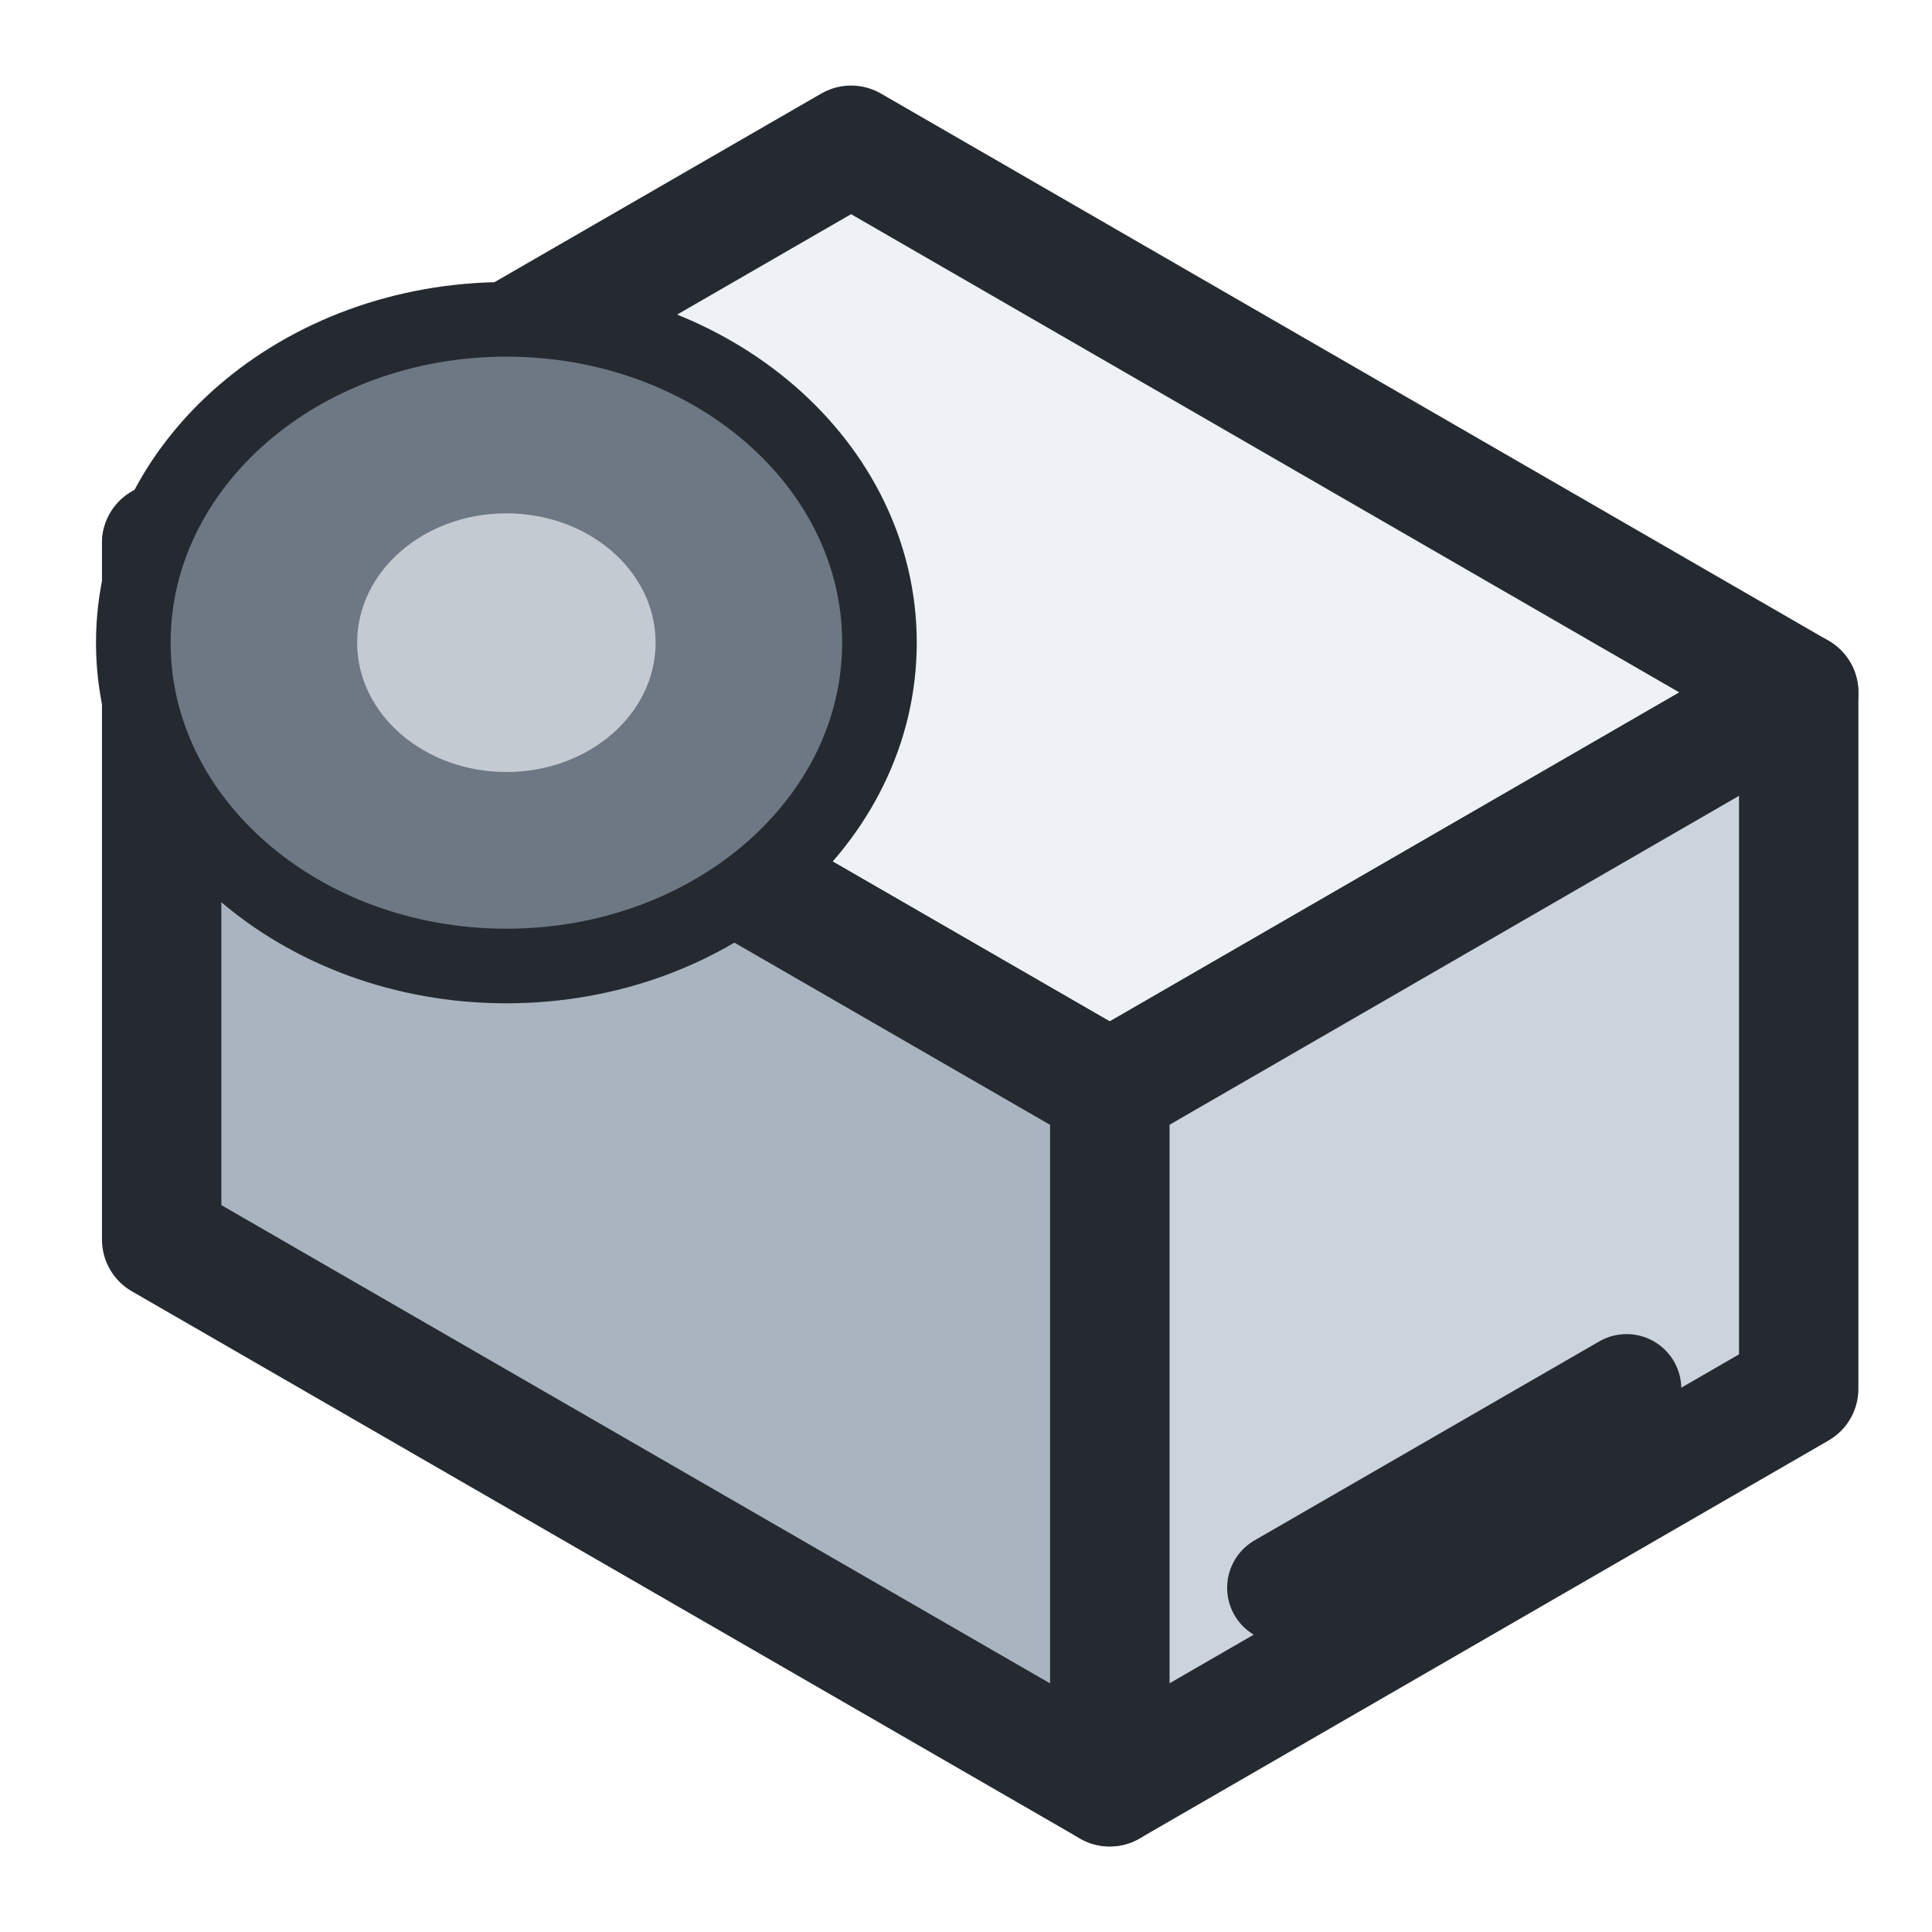
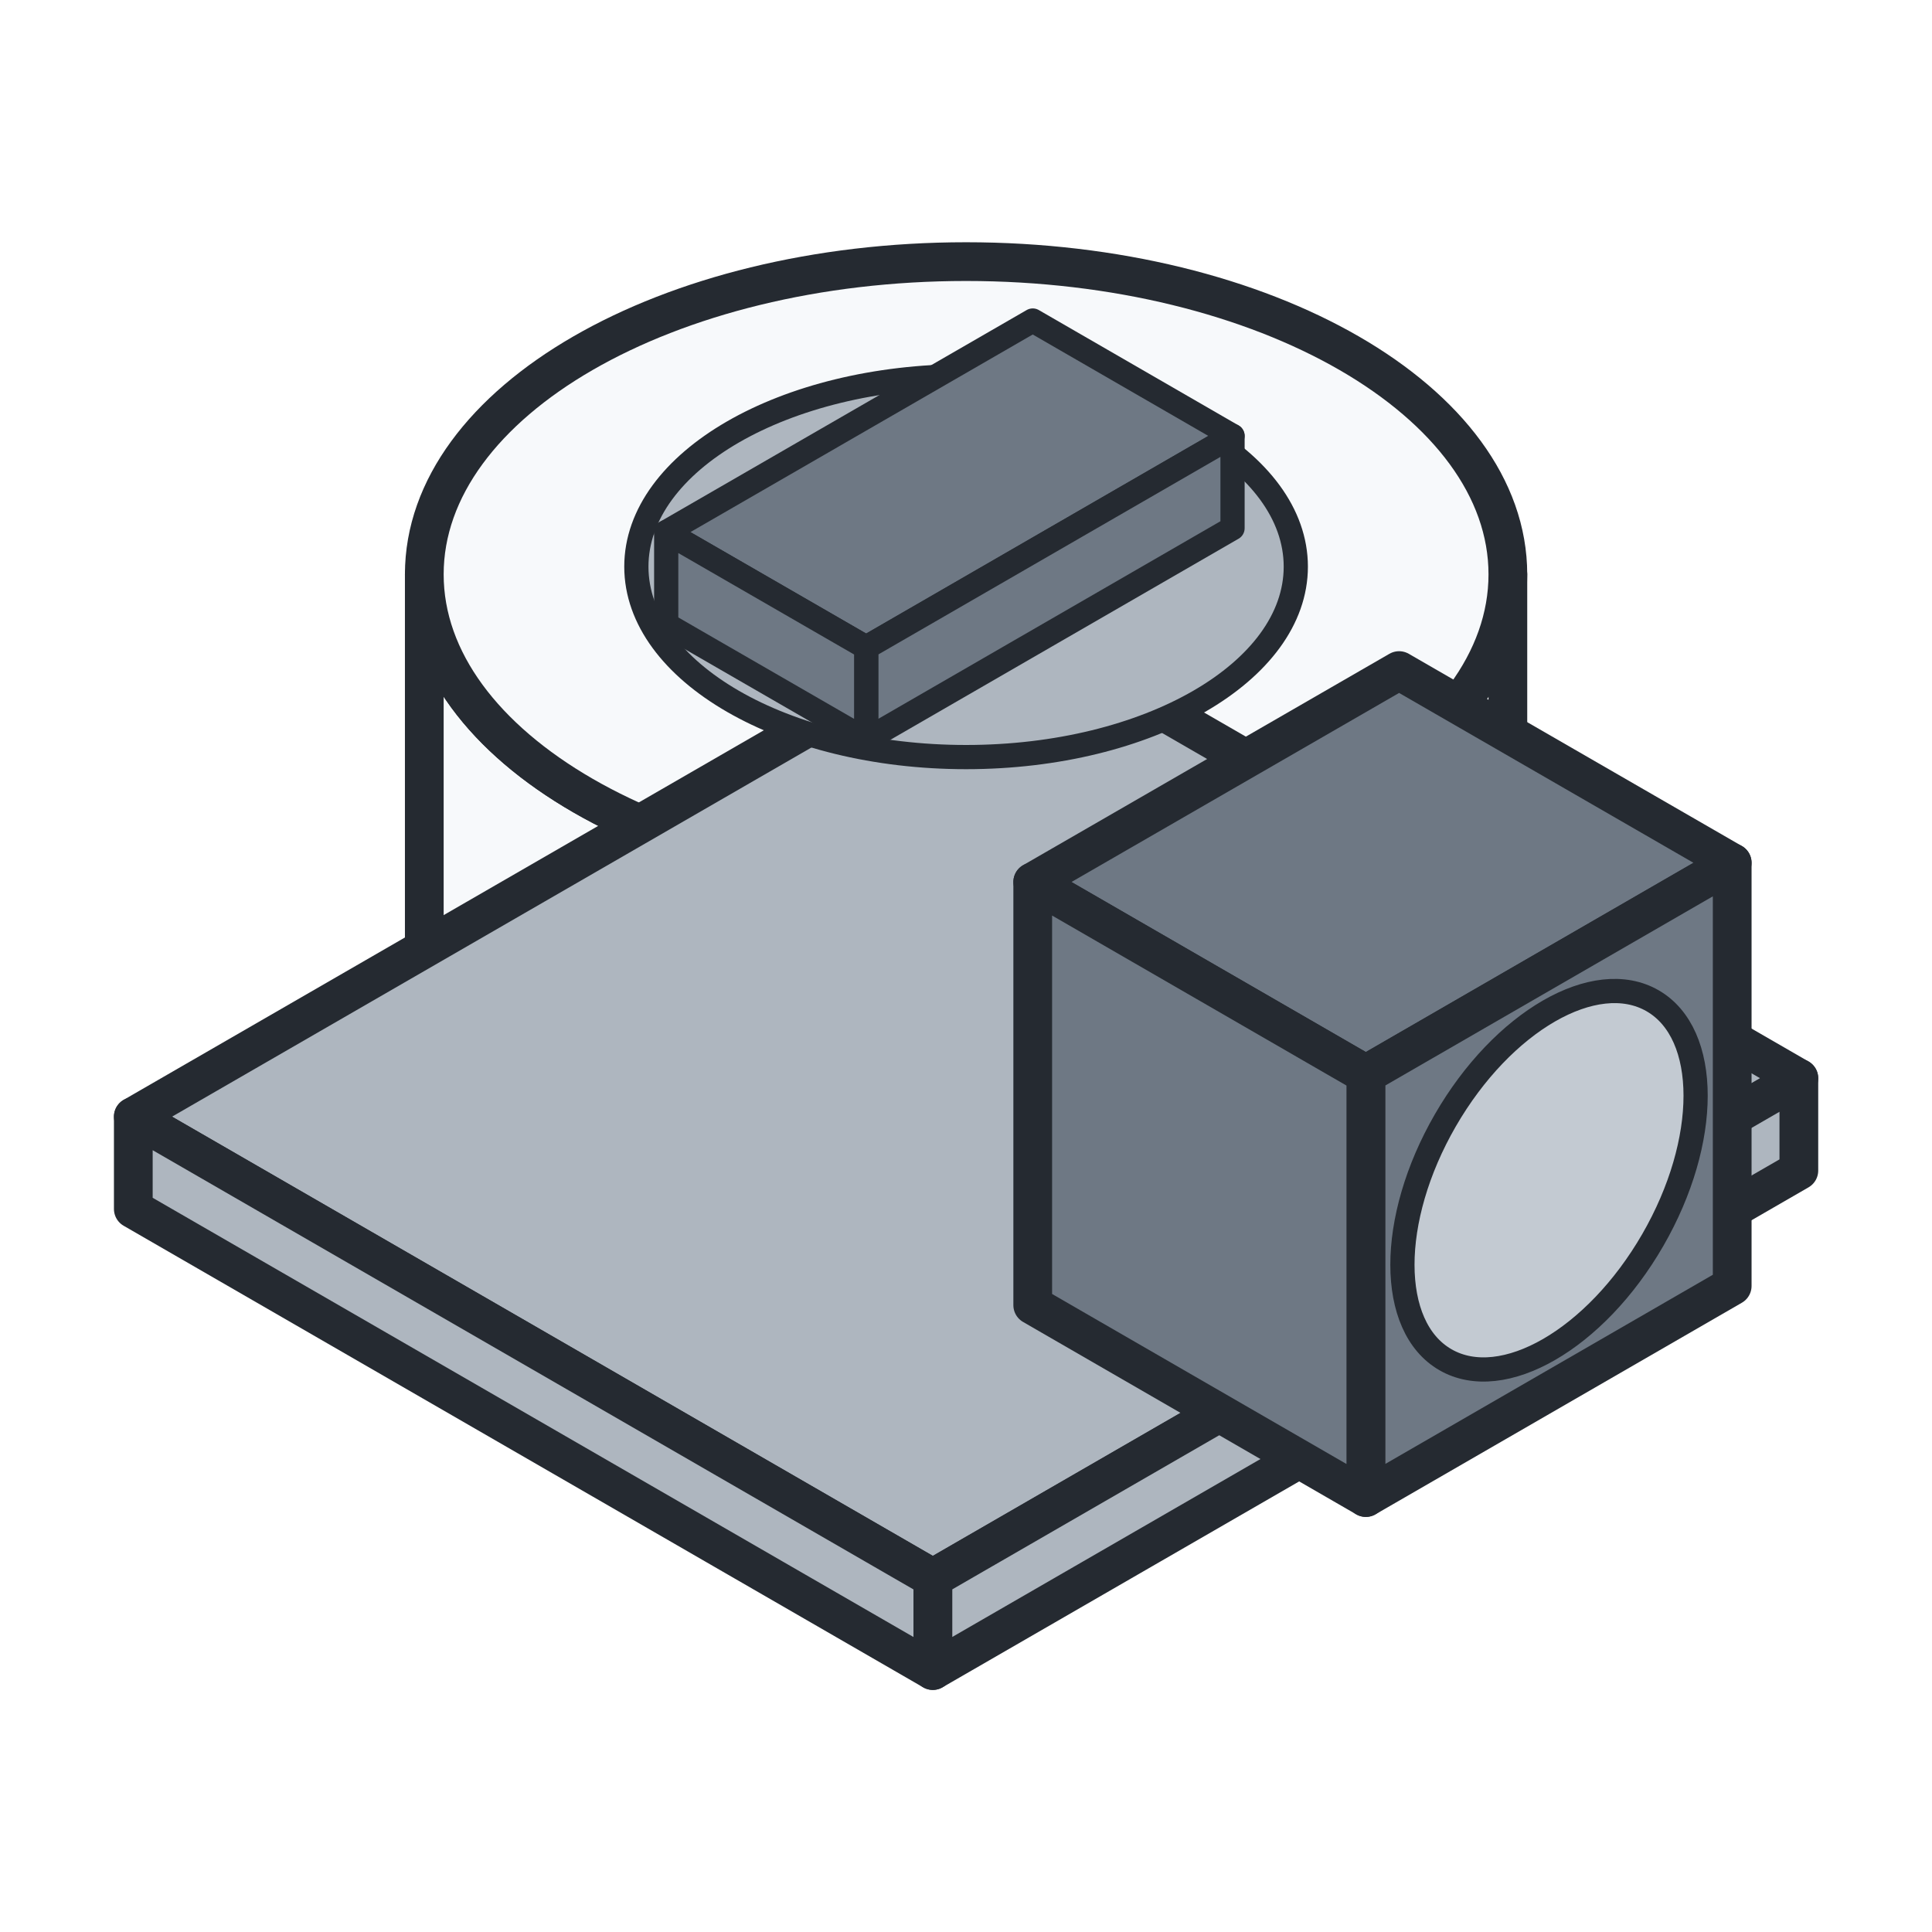
- <svg xmlns="http://www.w3.org/2000/svg" viewBox="-17.11 -16.92 38.84 38.84">
-   <ellipse cx="2.60" cy="9.50" rx="11.40" ry="5.70" fill="#0B1220" opacity="0.10" />
-   <polygon points="0.00,-14.00 19.05,-3.00 5.20,5.00 -13.86,-6.00" fill="#EEF1F5" stroke="#252A31" stroke-width="2.4" stroke-linejoin="round" />
-   <polygon points="19.05,11.00 5.20,19.00 5.20,5.00 19.05,-3.00" fill="#CBD3DC" stroke="#252A31" stroke-width="2.4" stroke-linejoin="round" />
-   <polygon points="-13.86,8.00 5.20,19.00 5.20,5.00 -13.86,-6.00" fill="#A9B4C0" stroke="#252A31" stroke-width="2.4" stroke-linejoin="round" />
-   <ellipse cx="-6.93" cy="-4.00" rx="7.5" ry="6.5" fill="#6E7884" stroke="#252A31" stroke-width="1.5" />
-   <ellipse cx="-6.93" cy="-4.00" rx="3" ry="2.6" fill="#C3CAD2" />
-   <line x1="15.59" y1="11.00" x2="8.66" y2="15.00" stroke="#252A31" stroke-width="2.2" stroke-linecap="round" />
+ <svg xmlns="http://www.w3.org/2000/svg" viewBox="0.14 0.14 119.71 119.71">
+   <ellipse cx="60.00" cy="73.86" rx="44.69" ry="14.75" fill="#0B1220" opacity="0.1" />
+   <path d="M 26.43 35.73 L 26.43 69.09 A 33.56 19.38 0 0 0 93.57 69.09 L 93.57 35.73 A 33.56 19.38 0 0 1 26.43 35.73 Z" fill="#F7F9FB" stroke="#252A31" stroke-width="2.4" stroke-linejoin="round" />
+   <ellipse cx="60.00" cy="35.73" rx="33.57" ry="19.38" fill="#F7F9FB" stroke="#252A31" stroke-width="2.4" />
+   <polygon points="62.06,38.35 111.60,66.95 57.94,97.93 8.40,69.33" fill="#AEB6BF" stroke="#252A31" stroke-width="2.4" stroke-linejoin="round" />
+   <polygon points="111.60,72.67 57.94,103.65 57.94,97.93 111.60,66.95" fill="#AEB6BF" stroke="#252A31" stroke-width="2.4" stroke-linejoin="round" />
+   <polygon points="8.40,75.05 57.94,103.65 57.94,97.93 8.40,69.33" fill="#AEB6BF" stroke="#252A31" stroke-width="2.4" stroke-linejoin="round" />
+   <polygon points="86.83,41.69 107.47,53.60 84.77,66.71 64.13,54.79" fill="#6E7884" stroke="#252A31" stroke-width="2.4" stroke-linejoin="round" />
+   <polygon points="107.47,79.82 84.77,92.93 84.77,66.71 107.47,53.60" fill="#6E7884" stroke="#252A31" stroke-width="2.4" stroke-linejoin="round" />
+   <polygon points="64.13,81.01 84.77,92.93 84.77,66.71 64.13,54.79" fill="#6E7884" stroke="#252A31" stroke-width="2.4" stroke-linejoin="round" />
+   <ellipse cx="96.12" cy="73.27" rx="12.84" ry="7.42" fill="#C3CAD2" stroke="#252A31" stroke-width="1.5" transform="rotate(120 96.12 73.27)" />
+   <ellipse cx="60.00" cy="35.25" rx="20.43" ry="11.80" fill="#AEB6BF" stroke="#252A31" stroke-width="1.5" />
+   <polygon points="64.13,20.00 76.51,27.15 53.81,40.26 41.42,33.11" fill="#6E7884" stroke="#252A31" stroke-width="1.5" stroke-linejoin="round" />
+   <polygon points="76.51,32.87 53.81,45.98 53.81,40.26 76.51,27.15" fill="#6E7884" stroke="#252A31" stroke-width="1.5" stroke-linejoin="round" />
+   <polygon points="41.42,38.83 53.81,45.98 53.81,40.26 41.42,33.11" fill="#6E7884" stroke="#252A31" stroke-width="1.5" stroke-linejoin="round" />
</svg>
